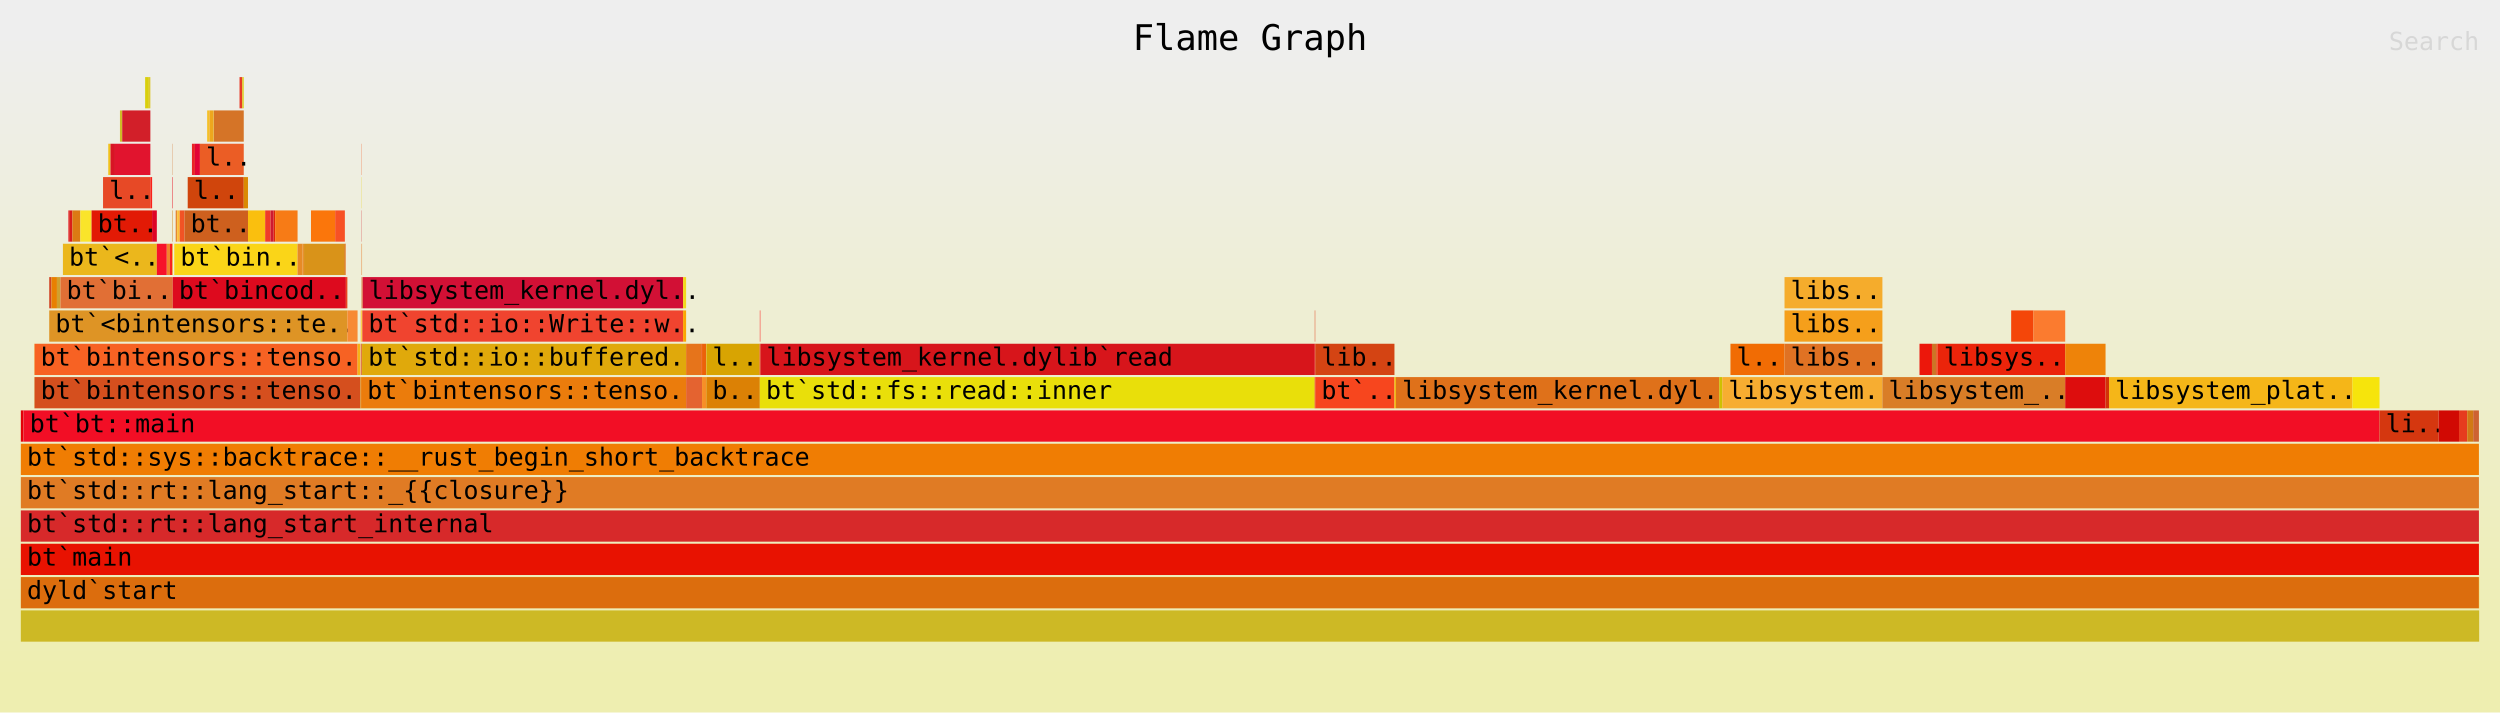
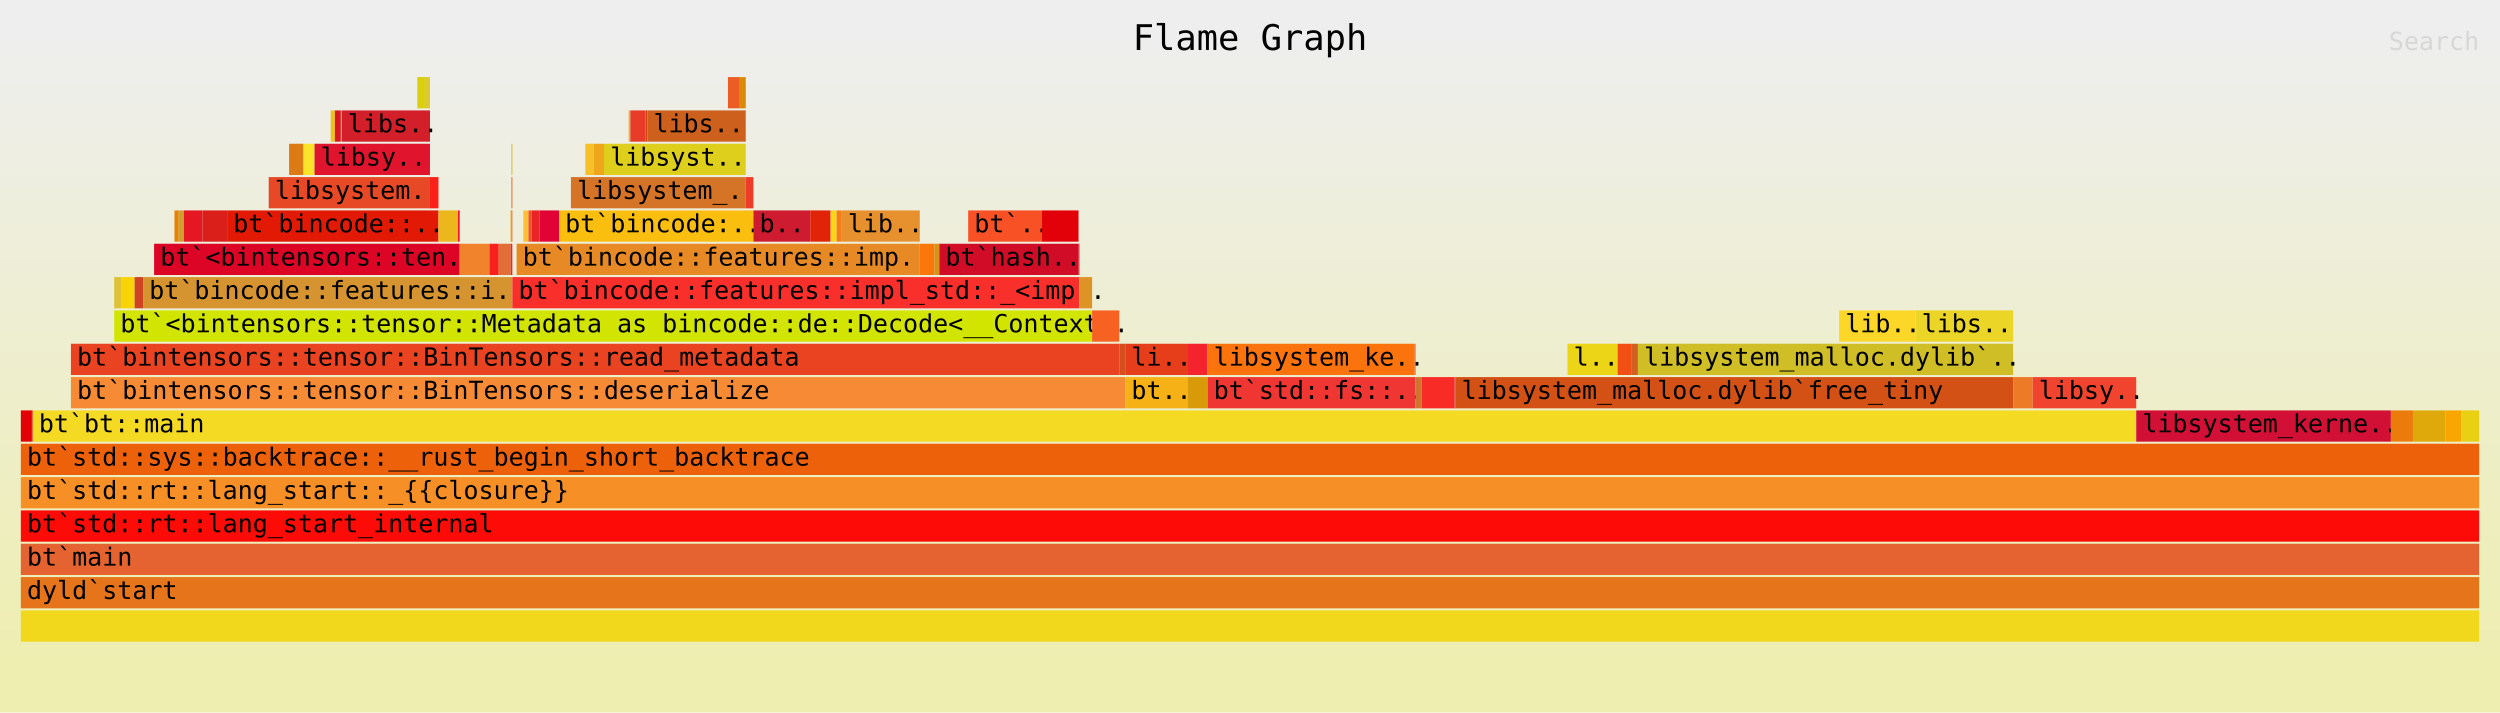
<svg xmlns="http://www.w3.org/2000/svg" xmlns:ns1="http://github.com/jonhoo/inferno" version="1.1" width="1200" height="342" viewBox="0 0 1200 342">
  <defs>
    <linearGradient id="background" y1="0" y2="1" x1="0" x2="0">
      <stop stop-color="#eeeeee" offset="5%" />
      <stop stop-color="#eeeeb0" offset="95%" />
    </linearGradient>
  </defs>
  <style type="text/css">
text { font-family:monospace; font-size:12px }
#title { text-anchor:middle; font-size:17px; }
#matched { text-anchor:end; }
#search { text-anchor:end; opacity:0.1; cursor:pointer; }
#search:hover, #search.show { opacity:1; }
#subtitle { text-anchor:middle; font-color:rgb(160,160,160); }
#unzoom { cursor:pointer; }
#frames &gt; *:hover { stroke:black; stroke-width:0.5; cursor:pointer; }
.hide { display:none; }
.parent { opacity:0.5; }
</style>
  <rect x="0" y="0" width="100%" height="342" fill="url(#background)" />
  <text id="title" fill="rgb(0,0,0)" x="50%" y="24.00">Flame Graph</text>
  <text id="details" fill="rgb(0,0,0)" x="10" y="325.00"> </text>
  <text id="unzoom" class="hide" fill="rgb(0,0,0)" x="10" y="24.00">Reset Zoom</text>
  <text id="search" fill="rgb(0,0,0)" x="1190" y="24.00">Search</text>
  <text id="matched" fill="rgb(0,0,0)" x="1190" y="325.00"> </text>
-   <svg id="frames" x="10" width="1180" total_samples="9870">
-     <g>
-       <rect x="0%" y="197" width="0.101%" height="15" fill="rgb(227,0,7)" ns1:x="0" ns1:w="10" />
+   <svg id="frames" x="10" width="1180" total_samples="2896">
+     <g>
+       <rect x="0%" y="197" width="0.449%" height="15" fill="rgb(227,0,7)" ns1:x="0" ns1:w="13" />
      <text x="0.25%" y="207.50" />
    </g>
    <g>
-       <rect x="0.101%" y="197" width="0.01%" height="15" fill="rgb(217,0,24)" ns1:x="10" ns1:w="1" />
-       <text x="0.351%" y="207.50" />
-     </g>
-     <g>
-       <rect x="0.547%" y="181" width="0.01%" height="15" fill="rgb(221,193,54)" ns1:x="54" ns1:w="1" />
-       <text x="0.797%" y="191.50" />
-     </g>
-     <g>
-       <rect x="0.547%" y="165" width="0.01%" height="15" fill="rgb(248,212,6)" ns1:x="54" ns1:w="1" />
-       <text x="0.797%" y="175.50" />
-     </g>
-     <g>
-       <rect x="1.155%" y="133" width="0.091%" height="15" fill="rgb(208,68,35)" ns1:x="114" ns1:w="9" />
-       <text x="1.405%" y="143.50" />
-     </g>
-     <g>
-       <rect x="1.246%" y="133" width="0.223%" height="15" fill="rgb(232,128,0)" ns1:x="123" ns1:w="22" />
-       <text x="1.496%" y="143.50" />
-     </g>
-     <g>
-       <rect x="1.469%" y="133" width="0.142%" height="15" fill="rgb(207,160,47)" ns1:x="145" ns1:w="14" />
-       <text x="1.719%" y="143.50" />
-     </g>
-     <g>
-       <rect x="1.935%" y="101" width="0.03%" height="15" fill="rgb(228,23,34)" ns1:x="191" ns1:w="3" />
-       <text x="2.185%" y="111.50" />
-     </g>
-     <g>
-       <rect x="1.966%" y="101" width="0.132%" height="15" fill="rgb(218,30,26)" ns1:x="194" ns1:w="13" />
-       <text x="2.216%" y="111.50" />
-     </g>
-     <g>
-       <rect x="2.097%" y="101" width="0.324%" height="15" fill="rgb(220,122,19)" ns1:x="207" ns1:w="32" />
-       <text x="2.347%" y="111.50" />
-     </g>
-     <g>
-       <rect x="2.421%" y="101" width="0.456%" height="15" fill="rgb(250,228,42)" ns1:x="239" ns1:w="45" />
-       <text x="2.671%" y="111.50" />
-     </g>
-     <g>
-       <rect x="3.556%" y="69" width="0.091%" height="15" fill="rgb(240,193,28)" ns1:x="351" ns1:w="9" />
-       <text x="3.806%" y="79.50" />
-     </g>
-     <g>
-       <rect x="3.647%" y="69" width="0.182%" height="15" fill="rgb(216,20,37)" ns1:x="360" ns1:w="18" />
-       <text x="3.897%" y="79.50" />
-     </g>
-     <g>
-       <rect x="4.032%" y="53" width="0.091%" height="15" fill="rgb(206,188,39)" ns1:x="398" ns1:w="9" />
-       <text x="4.282%" y="63.50" />
-     </g>
-     <g>
-       <rect x="5.056%" y="37" width="0.152%" height="15" fill="rgb(217,207,13)" ns1:x="499" ns1:w="15" />
-       <text x="5.306%" y="47.50" />
-     </g>
-     <g>
-       <rect x="3.344%" y="85" width="1.925%" height="15" fill="rgb(231,73,38)" ns1:x="330" ns1:w="190" />
-       <text x="3.594%" y="95.50">l..</text>
-     </g>
-     <g>
-       <rect x="3.83%" y="69" width="1.439%" height="15" fill="rgb(225,20,46)" ns1:x="378" ns1:w="142" />
-       <text x="4.08%" y="79.50" />
-     </g>
-     <g>
-       <rect x="4.124%" y="53" width="1.145%" height="15" fill="rgb(210,31,41)" ns1:x="407" ns1:w="113" />
-       <text x="4.374%" y="63.50" />
-     </g>
-     <g>
-       <rect x="5.208%" y="37" width="0.061%" height="15" fill="rgb(221,200,47)" ns1:x="514" ns1:w="6" />
-       <text x="5.458%" y="47.50" />
-     </g>
-     <g>
-       <rect x="2.877%" y="101" width="2.462%" height="15" fill="rgb(226,26,5)" ns1:x="284" ns1:w="243" />
-       <text x="3.127%" y="111.50">bt..</text>
-     </g>
-     <g>
-       <rect x="5.269%" y="85" width="0.071%" height="15" fill="rgb(249,33,26)" ns1:x="520" ns1:w="7" />
-       <text x="5.519%" y="95.50" />
-     </g>
-     <g>
-       <rect x="1.712%" y="117" width="3.82%" height="15" fill="rgb(235,183,28)" ns1:x="169" ns1:w="377" />
-       <text x="1.962%" y="127.50">bt`&lt;..</text>
-     </g>
-     <g>
-       <rect x="5.339%" y="101" width="0.193%" height="15" fill="rgb(221,5,38)" ns1:x="527" ns1:w="19" />
-       <text x="5.589%" y="111.50" />
-     </g>
-     <g>
-       <rect x="5.532%" y="117" width="0.405%" height="15" fill="rgb(247,18,42)" ns1:x="546" ns1:w="40" />
-       <text x="5.782%" y="127.50" />
-     </g>
-     <g>
-       <rect x="5.937%" y="117" width="0.132%" height="15" fill="rgb(241,131,45)" ns1:x="586" ns1:w="13" />
-       <text x="6.187%" y="127.50" />
-     </g>
-     <g>
-       <rect x="6.069%" y="117" width="0.091%" height="15" fill="rgb(249,31,29)" ns1:x="599" ns1:w="9" />
-       <text x="6.319%" y="127.50" />
-     </g>
-     <g>
-       <rect x="1.611%" y="133" width="4.569%" height="15" fill="rgb(225,111,53)" ns1:x="159" ns1:w="451" />
-       <text x="1.861%" y="143.50">bt`bi..</text>
-     </g>
-     <g>
-       <rect x="6.16%" y="117" width="0.02%" height="15" fill="rgb(238,160,17)" ns1:x="608" ns1:w="2" />
-       <text x="6.41%" y="127.50" />
-     </g>
-     <g>
-       <rect x="6.16%" y="101" width="0.02%" height="15" fill="rgb(214,148,48)" ns1:x="608" ns1:w="2" />
-       <text x="6.41%" y="111.50" />
-     </g>
-     <g>
-       <rect x="6.16%" y="85" width="0.02%" height="15" fill="rgb(232,36,49)" ns1:x="608" ns1:w="2" />
-       <text x="6.41%" y="95.50" />
-     </g>
-     <g>
-       <rect x="6.17%" y="69" width="0.01%" height="15" fill="rgb(209,103,24)" ns1:x="609" ns1:w="1" />
-       <text x="6.42%" y="79.50" />
-     </g>
-     <g>
-       <rect x="6.302%" y="101" width="0.041%" height="15" fill="rgb(229,88,8)" ns1:x="622" ns1:w="4" />
-       <text x="6.552%" y="111.50" />
-     </g>
-     <g>
-       <rect x="6.343%" y="101" width="0.02%" height="15" fill="rgb(213,181,19)" ns1:x="626" ns1:w="2" />
-       <text x="6.593%" y="111.50" />
-     </g>
-     <g>
-       <rect x="6.363%" y="101" width="0.101%" height="15" fill="rgb(254,191,54)" ns1:x="628" ns1:w="10" />
-       <text x="6.613%" y="111.50" />
-     </g>
-     <g>
-       <rect x="6.464%" y="101" width="0.193%" height="15" fill="rgb(241,83,37)" ns1:x="638" ns1:w="19" />
-       <text x="6.714%" y="111.50" />
-     </g>
-     <g>
-       <rect x="6.96%" y="69" width="0.122%" height="15" fill="rgb(233,36,39)" ns1:x="687" ns1:w="12" />
-       <text x="7.21%" y="79.50" />
-     </g>
-     <g>
-       <rect x="7.082%" y="69" width="0.203%" height="15" fill="rgb(226,3,54)" ns1:x="699" ns1:w="20" />
-       <text x="7.332%" y="79.50" />
-     </g>
-     <g>
-       <rect x="7.579%" y="53" width="0.091%" height="15" fill="rgb(245,192,40)" ns1:x="748" ns1:w="9" />
-       <text x="7.829%" y="63.50" />
-     </g>
-     <g>
-       <rect x="7.67%" y="53" width="0.152%" height="15" fill="rgb(238,167,29)" ns1:x="757" ns1:w="15" />
-       <text x="7.92%" y="63.50" />
-     </g>
-     <g>
-       <rect x="7.822%" y="53" width="0.03%" height="15" fill="rgb(232,182,51)" ns1:x="772" ns1:w="3" />
-       <text x="8.072%" y="63.50" />
-     </g>
-     <g>
-       <rect x="8.896%" y="37" width="0.111%" height="15" fill="rgb(231,60,39)" ns1:x="878" ns1:w="11" />
-       <text x="9.146%" y="47.50" />
-     </g>
-     <g>
-       <rect x="6.788%" y="85" width="2.28%" height="15" fill="rgb(208,69,12)" ns1:x="670" ns1:w="225" />
-       <text x="7.038%" y="95.50">l..</text>
-     </g>
-     <g>
-       <rect x="7.285%" y="69" width="1.783%" height="15" fill="rgb(235,93,37)" ns1:x="719" ns1:w="176" />
-       <text x="7.535%" y="79.50">l..</text>
-     </g>
-     <g>
-       <rect x="7.852%" y="53" width="1.216%" height="15" fill="rgb(213,116,39)" ns1:x="775" ns1:w="120" />
-       <text x="8.102%" y="63.50" />
-     </g>
-     <g>
-       <rect x="9.007%" y="37" width="0.061%" height="15" fill="rgb(222,207,29)" ns1:x="889" ns1:w="6" />
-       <text x="9.257%" y="47.50" />
-     </g>
-     <g>
-       <rect x="6.657%" y="101" width="2.584%" height="15" fill="rgb(206,96,30)" ns1:x="657" ns1:w="255" />
-       <text x="6.907%" y="111.50">bt..</text>
-     </g>
-     <g>
-       <rect x="9.068%" y="85" width="0.172%" height="15" fill="rgb(218,138,4)" ns1:x="895" ns1:w="17" />
-       <text x="9.318%" y="95.50" />
-     </g>
-     <g>
-       <rect x="9.24%" y="101" width="0.699%" height="15" fill="rgb(250,191,14)" ns1:x="912" ns1:w="69" />
-       <text x="9.49%" y="111.50" />
-     </g>
-     <g>
-       <rect x="9.939%" y="101" width="0.223%" height="15" fill="rgb(239,60,40)" ns1:x="981" ns1:w="22" />
-       <text x="10.189%" y="111.50" />
-     </g>
-     <g>
-       <rect x="10.162%" y="101" width="0.122%" height="15" fill="rgb(206,27,48)" ns1:x="1003" ns1:w="12" />
-       <text x="10.412%" y="111.50" />
-     </g>
-     <g>
-       <rect x="10.284%" y="101" width="0.061%" height="15" fill="rgb(225,35,8)" ns1:x="1015" ns1:w="6" />
-       <text x="10.534%" y="111.50" />
-     </g>
-     <g>
-       <rect x="6.241%" y="117" width="5.015%" height="15" fill="rgb(250,213,24)" ns1:x="616" ns1:w="495" />
-       <text x="6.491%" y="127.50">bt`bin..</text>
-     </g>
-     <g>
-       <rect x="10.345%" y="101" width="0.912%" height="15" fill="rgb(247,123,22)" ns1:x="1021" ns1:w="90" />
-       <text x="10.595%" y="111.50" />
-     </g>
-     <g>
-       <rect x="11.256%" y="117" width="0.193%" height="15" fill="rgb(231,138,38)" ns1:x="1111" ns1:w="19" />
-       <text x="11.506%" y="127.50" />
-     </g>
-     <g>
-       <rect x="11.449%" y="117" width="0.071%" height="15" fill="rgb(231,145,46)" ns1:x="1130" ns1:w="7" />
-       <text x="11.699%" y="127.50" />
-     </g>
-     <g>
-       <rect x="11.803%" y="101" width="0.983%" height="15" fill="rgb(251,118,11)" ns1:x="1165" ns1:w="97" />
-       <text x="12.053%" y="111.50" />
-     </g>
-     <g>
-       <rect x="11.52%" y="117" width="1.662%" height="15" fill="rgb(217,147,25)" ns1:x="1137" ns1:w="164" />
-       <text x="11.77%" y="127.50" />
-     </g>
-     <g>
-       <rect x="12.786%" y="101" width="0.395%" height="15" fill="rgb(247,81,37)" ns1:x="1262" ns1:w="39" />
-       <text x="13.036%" y="111.50" />
-     </g>
-     <g>
-       <rect x="13.181%" y="117" width="0.01%" height="15" fill="rgb(209,12,38)" ns1:x="1301" ns1:w="1" />
-       <text x="13.431%" y="127.50" />
-     </g>
-     <g>
-       <rect x="13.191%" y="117" width="0.01%" height="15" fill="rgb(227,1,9)" ns1:x="1302" ns1:w="1" />
-       <text x="13.441%" y="127.50" />
-     </g>
-     <g>
-       <rect x="13.202%" y="117" width="0.01%" height="15" fill="rgb(248,47,43)" ns1:x="1303" ns1:w="1" />
-       <text x="13.452%" y="127.50" />
-     </g>
-     <g>
-       <rect x="6.18%" y="133" width="7.042%" height="15" fill="rgb(221,10,30)" ns1:x="610" ns1:w="695" />
-       <text x="6.43%" y="143.50">bt`bincod..</text>
-     </g>
-     <g>
-       <rect x="13.212%" y="117" width="0.01%" height="15" fill="rgb(210,229,1)" ns1:x="1304" ns1:w="1" />
-       <text x="13.462%" y="127.50" />
-     </g>
-     <g>
-       <rect x="1.155%" y="149" width="12.128%" height="15" fill="rgb(222,148,37)" ns1:x="114" ns1:w="1197" />
-       <text x="1.405%" y="159.50">bt`&lt;bintensors::te..</text>
-     </g>
-     <g>
-       <rect x="13.222%" y="133" width="0.061%" height="15" fill="rgb(234,67,33)" ns1:x="1305" ns1:w="6" />
-       <text x="13.472%" y="143.50" />
-     </g>
-     <g>
-       <rect x="0.557%" y="165" width="13.141%" height="15" fill="rgb(247,98,35)" ns1:x="55" ns1:w="1297" />
-       <text x="0.807%" y="175.50">bt`bintensors::tenso..</text>
-     </g>
-     <g>
-       <rect x="13.283%" y="149" width="0.415%" height="15" fill="rgb(247,138,52)" ns1:x="1311" ns1:w="41" />
-       <text x="13.533%" y="159.50" />
-     </g>
-     <g>
-       <rect x="0.557%" y="181" width="13.252%" height="15" fill="rgb(213,79,30)" ns1:x="55" ns1:w="1308" />
-       <text x="0.807%" y="191.50">bt`bintensors::tenso..</text>
-     </g>
-     <g>
-       <rect x="13.698%" y="165" width="0.111%" height="15" fill="rgb(246,177,23)" ns1:x="1352" ns1:w="11" />
-       <text x="13.948%" y="175.50" />
-     </g>
-     <g>
-       <rect x="13.809%" y="181" width="0.01%" height="15" fill="rgb(230,62,27)" ns1:x="1363" ns1:w="1" />
-       <text x="14.059%" y="191.50" />
-     </g>
-     <g>
-       <rect x="13.82%" y="181" width="0.02%" height="15" fill="rgb(216,154,8)" ns1:x="1364" ns1:w="2" />
-       <text x="14.07%" y="191.50" />
-     </g>
-     <g>
-       <rect x="13.83%" y="165" width="0.01%" height="15" fill="rgb(244,35,45)" ns1:x="1365" ns1:w="1" />
-       <text x="14.08%" y="175.50" />
-     </g>
-     <g>
-       <rect x="13.83%" y="149" width="0.01%" height="15" fill="rgb(251,115,12)" ns1:x="1365" ns1:w="1" />
-       <text x="14.08%" y="159.50" />
-     </g>
-     <g>
-       <rect x="13.84%" y="165" width="0.01%" height="15" fill="rgb(240,54,50)" ns1:x="1366" ns1:w="1" />
-       <text x="14.09%" y="175.50" />
-     </g>
-     <g>
-       <rect x="13.84%" y="149" width="0.01%" height="15" fill="rgb(233,84,52)" ns1:x="1366" ns1:w="1" />
-       <text x="14.09%" y="159.50" />
-     </g>
-     <g>
-       <rect x="13.84%" y="133" width="0.01%" height="15" fill="rgb(207,117,47)" ns1:x="1366" ns1:w="1" />
-       <text x="14.09%" y="143.50" />
-     </g>
-     <g>
-       <rect x="13.84%" y="117" width="0.01%" height="15" fill="rgb(249,43,39)" ns1:x="1366" ns1:w="1" />
-       <text x="14.09%" y="127.50" />
-     </g>
-     <g>
-       <rect x="13.84%" y="101" width="0.01%" height="15" fill="rgb(209,38,44)" ns1:x="1366" ns1:w="1" />
-       <text x="14.09%" y="111.50" />
-     </g>
-     <g>
-       <rect x="13.84%" y="85" width="0.01%" height="15" fill="rgb(236,212,23)" ns1:x="1366" ns1:w="1" />
-       <text x="14.09%" y="95.50" />
-     </g>
-     <g>
-       <rect x="13.84%" y="69" width="0.01%" height="15" fill="rgb(242,79,21)" ns1:x="1366" ns1:w="1" />
-       <text x="14.09%" y="79.50" />
-     </g>
-     <g>
-       <rect x="13.85%" y="165" width="0.03%" height="15" fill="rgb(211,96,35)" ns1:x="1367" ns1:w="3" />
-       <text x="14.1%" y="175.50" />
-     </g>
-     <g>
-       <rect x="13.85%" y="149" width="0.03%" height="15" fill="rgb(253,215,40)" ns1:x="1367" ns1:w="3" />
-       <text x="14.1%" y="159.50" />
-     </g>
-     <g>
-       <rect x="13.87%" y="133" width="0.01%" height="15" fill="rgb(211,81,21)" ns1:x="1369" ns1:w="1" />
-       <text x="14.12%" y="143.50" />
-     </g>
-     <g>
-       <rect x="13.87%" y="117" width="0.01%" height="15" fill="rgb(208,190,38)" ns1:x="1369" ns1:w="1" />
-       <text x="14.12%" y="127.50" />
-     </g>
-     <g>
-       <rect x="13.88%" y="149" width="0.01%" height="15" fill="rgb(235,213,38)" ns1:x="1370" ns1:w="1" />
-       <text x="14.13%" y="159.50" />
-     </g>
-     <g>
-       <rect x="13.88%" y="133" width="0.01%" height="15" fill="rgb(237,122,38)" ns1:x="1370" ns1:w="1" />
-       <text x="14.13%" y="143.50" />
-     </g>
-     <g>
-       <rect x="13.891%" y="133" width="0.01%" height="15" fill="rgb(244,218,35)" ns1:x="1371" ns1:w="1" />
-       <text x="14.141%" y="143.50" />
-     </g>
-     <g>
-       <rect x="13.891%" y="149" width="13.05%" height="15" fill="rgb(240,68,47)" ns1:x="1371" ns1:w="1288" />
-       <text x="14.141%" y="159.50">bt`std::io::Write::w..</text>
-     </g>
-     <g>
-       <rect x="13.901%" y="133" width="13.04%" height="15" fill="rgb(210,16,53)" ns1:x="1372" ns1:w="1287" />
-       <text x="14.151%" y="143.50">libsystem_kernel.dyl..</text>
-     </g>
-     <g>
-       <rect x="13.84%" y="181" width="13.222%" height="15" fill="rgb(235,124,12)" ns1:x="1366" ns1:w="1305" />
-       <text x="14.09%" y="191.50">bt`bintensors::tenso..</text>
-     </g>
-     <g>
-       <rect x="13.88%" y="165" width="13.181%" height="15" fill="rgb(224,169,11)" ns1:x="1370" ns1:w="1301" />
-       <text x="14.13%" y="175.50">bt`std::io::buffered..</text>
-     </g>
-     <g>
-       <rect x="26.94%" y="149" width="0.122%" height="15" fill="rgb(250,166,2)" ns1:x="2659" ns1:w="12" />
-       <text x="27.19%" y="159.50" />
-     </g>
-     <g>
-       <rect x="26.94%" y="133" width="0.122%" height="15" fill="rgb(242,216,29)" ns1:x="2659" ns1:w="12" />
-       <text x="27.19%" y="143.50" />
-     </g>
-     <g>
-       <rect x="27.062%" y="165" width="0.638%" height="15" fill="rgb(230,116,27)" ns1:x="2671" ns1:w="63" />
-       <text x="27.312%" y="175.50" />
-     </g>
-     <g>
-       <rect x="27.062%" y="181" width="0.648%" height="15" fill="rgb(228,99,48)" ns1:x="2671" ns1:w="64" />
-       <text x="27.312%" y="191.50" />
-     </g>
-     <g>
-       <rect x="27.7%" y="165" width="0.01%" height="15" fill="rgb(253,11,6)" ns1:x="2734" ns1:w="1" />
-       <text x="27.95%" y="175.50" />
-     </g>
-     <g>
-       <rect x="27.71%" y="181" width="0.162%" height="15" fill="rgb(247,143,39)" ns1:x="2735" ns1:w="16" />
-       <text x="27.96%" y="191.50" />
-     </g>
-     <g>
-       <rect x="27.71%" y="165" width="0.162%" height="15" fill="rgb(236,97,10)" ns1:x="2735" ns1:w="16" />
-       <text x="27.96%" y="175.50" />
-     </g>
-     <g>
-       <rect x="27.872%" y="181" width="0.01%" height="15" fill="rgb(233,208,19)" ns1:x="2751" ns1:w="1" />
-       <text x="28.122%" y="191.50" />
-     </g>
-     <g>
-       <rect x="27.883%" y="165" width="2.168%" height="15" fill="rgb(216,164,2)" ns1:x="2752" ns1:w="214" />
-       <text x="28.133%" y="175.50">l..</text>
-     </g>
-     <g>
-       <rect x="27.883%" y="181" width="2.178%" height="15" fill="rgb(220,129,5)" ns1:x="2752" ns1:w="215" />
-       <text x="28.133%" y="191.50">b..</text>
-     </g>
-     <g>
-       <rect x="30.051%" y="165" width="0.01%" height="15" fill="rgb(242,17,10)" ns1:x="2966" ns1:w="1" />
-       <text x="30.301%" y="175.50" />
-     </g>
-     <g>
-       <rect x="30.061%" y="165" width="0.02%" height="15" fill="rgb(242,107,0)" ns1:x="2967" ns1:w="2" />
-       <text x="30.311%" y="175.50" />
-     </g>
-     <g>
-       <rect x="30.061%" y="149" width="0.02%" height="15" fill="rgb(251,28,31)" ns1:x="2967" ns1:w="2" />
-       <text x="30.311%" y="159.50" />
-     </g>
-     <g>
-       <rect x="30.061%" y="181" width="22.573%" height="15" fill="rgb(233,223,10)" ns1:x="2967" ns1:w="2228" />
-       <text x="30.311%" y="191.50">bt`std::fs::read::inner</text>
-     </g>
-     <g>
-       <rect x="30.081%" y="165" width="22.553%" height="15" fill="rgb(215,21,27)" ns1:x="2969" ns1:w="2226" />
-       <text x="30.331%" y="175.50">libsystem_kernel.dylib`read</text>
-     </g>
-     <g>
-       <rect x="52.634%" y="181" width="0.02%" height="15" fill="rgb(232,23,21)" ns1:x="5195" ns1:w="2" />
-       <text x="52.884%" y="191.50" />
-     </g>
-     <g>
-       <rect x="52.634%" y="165" width="0.02%" height="15" fill="rgb(244,5,23)" ns1:x="5195" ns1:w="2" />
-       <text x="52.884%" y="175.50" />
-     </g>
-     <g>
-       <rect x="52.634%" y="149" width="0.02%" height="15" fill="rgb(226,81,46)" ns1:x="5195" ns1:w="2" />
-       <text x="52.884%" y="159.50" />
-     </g>
-     <g>
-       <rect x="52.654%" y="181" width="3.222%" height="15" fill="rgb(247,70,30)" ns1:x="5197" ns1:w="318" />
-       <text x="52.904%" y="191.50">bt`..</text>
-     </g>
-     <g>
-       <rect x="52.654%" y="165" width="3.222%" height="15" fill="rgb(212,68,19)" ns1:x="5197" ns1:w="318" />
-       <text x="52.904%" y="175.50">lib..</text>
-     </g>
-     <g>
-       <rect x="55.876%" y="181" width="0.061%" height="15" fill="rgb(240,187,13)" ns1:x="5515" ns1:w="6" />
-       <text x="56.126%" y="191.50" />
-     </g>
-     <g>
-       <rect x="55.937%" y="181" width="13.151%" height="15" fill="rgb(223,113,26)" ns1:x="5521" ns1:w="1298" />
-       <text x="56.187%" y="191.50">libsystem_kernel.dyl..</text>
-     </g>
-     <g>
-       <rect x="69.088%" y="181" width="0.122%" height="15" fill="rgb(206,192,2)" ns1:x="6819" ns1:w="12" />
-       <text x="69.338%" y="191.50" />
-     </g>
-     <g>
-       <rect x="69.544%" y="165" width="2.199%" height="15" fill="rgb(241,108,4)" ns1:x="6864" ns1:w="217" />
-       <text x="69.794%" y="175.50">l..</text>
-     </g>
-     <g>
-       <rect x="69.21%" y="181" width="6.515%" height="15" fill="rgb(247,173,49)" ns1:x="6831" ns1:w="643" />
-       <text x="69.46%" y="191.50">libsystem..</text>
-     </g>
-     <g>
-       <rect x="71.743%" y="165" width="3.982%" height="15" fill="rgb(224,114,35)" ns1:x="7081" ns1:w="393" />
-       <text x="71.993%" y="175.50">libs..</text>
-     </g>
-     <g>
-       <rect x="71.743%" y="149" width="3.982%" height="15" fill="rgb(245,159,27)" ns1:x="7081" ns1:w="393" />
-       <text x="71.993%" y="159.50">libs..</text>
-     </g>
-     <g>
-       <rect x="71.743%" y="133" width="3.982%" height="15" fill="rgb(245,172,44)" ns1:x="7081" ns1:w="393" />
-       <text x="71.993%" y="143.50">libs..</text>
-     </g>
-     <g>
-       <rect x="77.234%" y="165" width="0.507%" height="15" fill="rgb(236,23,11)" ns1:x="7623" ns1:w="50" />
-       <text x="77.484%" y="175.50" />
-     </g>
-     <g>
-       <rect x="77.741%" y="165" width="0.172%" height="15" fill="rgb(205,117,38)" ns1:x="7673" ns1:w="17" />
-       <text x="77.991%" y="175.50" />
-     </g>
-     <g>
-       <rect x="77.913%" y="165" width="0.061%" height="15" fill="rgb(237,72,25)" ns1:x="7690" ns1:w="6" />
-       <text x="78.163%" y="175.50" />
-     </g>
-     <g>
-       <rect x="80.963%" y="149" width="0.902%" height="15" fill="rgb(244,70,9)" ns1:x="7991" ns1:w="89" />
-       <text x="81.213%" y="159.50" />
-     </g>
-     <g>
-       <rect x="75.724%" y="181" width="7.437%" height="15" fill="rgb(217,125,39)" ns1:x="7474" ns1:w="734" />
-       <text x="75.974%" y="191.50">libsystem_..</text>
-     </g>
-     <g>
-       <rect x="77.974%" y="165" width="5.187%" height="15" fill="rgb(235,36,10)" ns1:x="7696" ns1:w="512" />
-       <text x="78.224%" y="175.50">libsys..</text>
-     </g>
-     <g>
-       <rect x="81.864%" y="149" width="1.297%" height="15" fill="rgb(251,123,47)" ns1:x="8080" ns1:w="128" />
-       <text x="82.114%" y="159.50" />
-     </g>
-     <g>
-       <rect x="83.161%" y="181" width="1.641%" height="15" fill="rgb(221,13,13)" ns1:x="8208" ns1:w="162" />
-       <text x="83.411%" y="191.50" />
-     </g>
-     <g>
-       <rect x="83.161%" y="165" width="1.641%" height="15" fill="rgb(238,131,9)" ns1:x="8208" ns1:w="162" />
-       <text x="83.411%" y="175.50" />
-     </g>
-     <g>
-       <rect x="84.802%" y="181" width="0.142%" height="15" fill="rgb(211,50,8)" ns1:x="8370" ns1:w="14" />
-       <text x="85.052%" y="191.50" />
-     </g>
-     <g>
-       <rect x="84.944%" y="181" width="9.899%" height="15" fill="rgb(245,182,24)" ns1:x="8384" ns1:w="977" />
-       <text x="85.194%" y="191.50">libsystem_plat..</text>
-     </g>
-     <g>
-       <rect x="0.111%" y="197" width="95.836%" height="15" fill="rgb(242,14,37)" ns1:x="11" ns1:w="9459" />
-       <text x="0.361%" y="207.50">bt`bt::main</text>
-     </g>
-     <g>
-       <rect x="94.843%" y="181" width="1.104%" height="15" fill="rgb(246,228,12)" ns1:x="9361" ns1:w="109" />
-       <text x="95.093%" y="191.50" />
-     </g>
-     <g>
-       <rect x="95.947%" y="197" width="2.401%" height="15" fill="rgb(213,55,15)" ns1:x="9470" ns1:w="237" />
-       <text x="96.197%" y="207.50">li..</text>
-     </g>
-     <g>
-       <rect x="98.349%" y="197" width="0.831%" height="15" fill="rgb(209,9,3)" ns1:x="9707" ns1:w="82" />
-       <text x="98.599%" y="207.50" />
-     </g>
-     <g>
-       <rect x="99.179%" y="197" width="0.334%" height="15" fill="rgb(230,59,30)" ns1:x="9789" ns1:w="33" />
-       <text x="99.429%" y="207.50" />
-     </g>
-     <g>
-       <rect x="99.514%" y="197" width="0.243%" height="15" fill="rgb(209,121,21)" ns1:x="9822" ns1:w="24" />
-       <text x="99.764%" y="207.50" />
-     </g>
-     <g>
-       <rect x="0%" y="277" width="99.99%" height="15" fill="rgb(220,109,13)" ns1:x="0" ns1:w="9869" />
+       <rect x="0.449%" y="197" width="0.035%" height="15" fill="rgb(217,0,24)" ns1:x="13" ns1:w="1" />
+       <text x="0.699%" y="207.50" />
+     </g>
+     <g>
+       <rect x="3.798%" y="133" width="0.276%" height="15" fill="rgb(221,193,54)" ns1:x="110" ns1:w="8" />
+       <text x="4.048%" y="143.50" />
+     </g>
+     <g>
+       <rect x="4.075%" y="133" width="0.552%" height="15" fill="rgb(248,212,6)" ns1:x="118" ns1:w="16" />
+       <text x="4.325%" y="143.50" />
+     </g>
+     <g>
+       <rect x="4.627%" y="133" width="0.345%" height="15" fill="rgb(208,68,35)" ns1:x="134" ns1:w="10" />
+       <text x="4.877%" y="143.50" />
+     </g>
+     <g>
+       <rect x="6.25%" y="101" width="0.173%" height="15" fill="rgb(232,128,0)" ns1:x="181" ns1:w="5" />
+       <text x="6.5%" y="111.50" />
+     </g>
+     <g>
+       <rect x="6.423%" y="101" width="0.207%" height="15" fill="rgb(207,160,47)" ns1:x="186" ns1:w="6" />
+       <text x="6.673%" y="111.50" />
+     </g>
+     <g>
+       <rect x="6.63%" y="101" width="0.76%" height="15" fill="rgb(228,23,34)" ns1:x="192" ns1:w="22" />
+       <text x="6.88%" y="111.50" />
+     </g>
+     <g>
+       <rect x="7.389%" y="101" width="1.001%" height="15" fill="rgb(218,30,26)" ns1:x="214" ns1:w="29" />
+       <text x="7.639%" y="111.50" />
+     </g>
+     <g>
+       <rect x="10.912%" y="69" width="0.587%" height="15" fill="rgb(220,122,19)" ns1:x="316" ns1:w="17" />
+       <text x="11.162%" y="79.50" />
+     </g>
+     <g>
+       <rect x="11.499%" y="69" width="0.449%" height="15" fill="rgb(250,228,42)" ns1:x="333" ns1:w="13" />
+       <text x="11.749%" y="79.50" />
+     </g>
+     <g>
+       <rect x="12.604%" y="53" width="0.173%" height="15" fill="rgb(240,193,28)" ns1:x="365" ns1:w="5" />
+       <text x="12.854%" y="63.50" />
+     </g>
+     <g>
+       <rect x="12.776%" y="53" width="0.242%" height="15" fill="rgb(216,20,37)" ns1:x="370" ns1:w="7" />
+       <text x="13.026%" y="63.50" />
+     </g>
+     <g>
+       <rect x="13.018%" y="53" width="0.035%" height="15" fill="rgb(206,188,39)" ns1:x="377" ns1:w="1" />
+       <text x="13.268%" y="63.50" />
+     </g>
+     <g>
+       <rect x="16.126%" y="37" width="0.311%" height="15" fill="rgb(217,207,13)" ns1:x="467" ns1:w="9" />
+       <text x="16.376%" y="47.50" />
+     </g>
+     <g>
+       <rect x="10.083%" y="85" width="6.561%" height="15" fill="rgb(231,73,38)" ns1:x="292" ns1:w="190" />
+       <text x="10.333%" y="95.50">libsystem..</text>
+     </g>
+     <g>
+       <rect x="11.947%" y="69" width="4.696%" height="15" fill="rgb(225,20,46)" ns1:x="346" ns1:w="136" />
+       <text x="12.197%" y="79.50">libsy..</text>
+     </g>
+     <g>
+       <rect x="13.053%" y="53" width="3.591%" height="15" fill="rgb(210,31,41)" ns1:x="378" ns1:w="104" />
+       <text x="13.303%" y="63.50">libs..</text>
+     </g>
+     <g>
+       <rect x="16.436%" y="37" width="0.207%" height="15" fill="rgb(221,200,47)" ns1:x="476" ns1:w="6" />
+       <text x="16.686%" y="47.50" />
+     </g>
+     <g>
+       <rect x="8.391%" y="101" width="8.598%" height="15" fill="rgb(226,26,5)" ns1:x="243" ns1:w="249" />
+       <text x="8.641%" y="111.50">bt`bincode::..</text>
+     </g>
+     <g>
+       <rect x="16.644%" y="85" width="0.345%" height="15" fill="rgb(249,33,26)" ns1:x="482" ns1:w="10" />
+       <text x="16.894%" y="95.50" />
+     </g>
+     <g>
+       <rect x="16.989%" y="101" width="0.794%" height="15" fill="rgb(235,183,28)" ns1:x="492" ns1:w="23" />
+       <text x="17.239%" y="111.50" />
+     </g>
+     <g>
+       <rect x="5.421%" y="117" width="12.431%" height="15" fill="rgb(221,5,38)" ns1:x="157" ns1:w="360" />
+       <text x="5.671%" y="127.50">bt`&lt;bintensors::ten..</text>
+     </g>
+     <g>
+       <rect x="17.783%" y="101" width="0.069%" height="15" fill="rgb(247,18,42)" ns1:x="515" ns1:w="2" />
+       <text x="18.033%" y="111.50" />
+     </g>
+     <g>
+       <rect x="17.852%" y="117" width="1.209%" height="15" fill="rgb(241,131,45)" ns1:x="517" ns1:w="35" />
+       <text x="18.102%" y="127.50" />
+     </g>
+     <g>
+       <rect x="19.061%" y="117" width="0.38%" height="15" fill="rgb(249,31,29)" ns1:x="552" ns1:w="11" />
+       <text x="19.311%" y="127.50" />
+     </g>
+     <g>
+       <rect x="19.441%" y="117" width="0.483%" height="15" fill="rgb(225,111,53)" ns1:x="563" ns1:w="14" />
+       <text x="19.691%" y="127.50" />
+     </g>
+     <g>
+       <rect x="19.924%" y="101" width="0.035%" height="15" fill="rgb(238,160,17)" ns1:x="577" ns1:w="1" />
+       <text x="20.174%" y="111.50" />
+     </g>
+     <g>
+       <rect x="4.972%" y="133" width="15.021%" height="15" fill="rgb(214,148,48)" ns1:x="144" ns1:w="435" />
+       <text x="5.222%" y="143.50">bt`bincode::features::i..</text>
+     </g>
+     <g>
+       <rect x="19.924%" y="117" width="0.069%" height="15" fill="rgb(232,36,49)" ns1:x="577" ns1:w="2" />
+       <text x="20.174%" y="127.50" />
+     </g>
+     <g>
+       <rect x="19.959%" y="101" width="0.035%" height="15" fill="rgb(209,103,24)" ns1:x="578" ns1:w="1" />
+       <text x="20.209%" y="111.50" />
+     </g>
+     <g>
+       <rect x="19.959%" y="85" width="0.035%" height="15" fill="rgb(229,88,8)" ns1:x="578" ns1:w="1" />
+       <text x="20.209%" y="95.50" />
+     </g>
+     <g>
+       <rect x="19.959%" y="69" width="0.035%" height="15" fill="rgb(213,181,19)" ns1:x="578" ns1:w="1" />
+       <text x="20.209%" y="79.50" />
+     </g>
+     <g>
+       <rect x="20.442%" y="101" width="0.207%" height="15" fill="rgb(254,191,54)" ns1:x="592" ns1:w="6" />
+       <text x="20.692%" y="111.50" />
+     </g>
+     <g>
+       <rect x="20.649%" y="101" width="0.138%" height="15" fill="rgb(241,83,37)" ns1:x="598" ns1:w="4" />
+       <text x="20.899%" y="111.50" />
+     </g>
+     <g>
+       <rect x="20.787%" y="101" width="0.311%" height="15" fill="rgb(233,36,39)" ns1:x="602" ns1:w="9" />
+       <text x="21.037%" y="111.50" />
+     </g>
+     <g>
+       <rect x="21.098%" y="101" width="0.794%" height="15" fill="rgb(226,3,54)" ns1:x="611" ns1:w="23" />
+       <text x="21.348%" y="111.50" />
+     </g>
+     <g>
+       <rect x="22.963%" y="69" width="0.345%" height="15" fill="rgb(245,192,40)" ns1:x="665" ns1:w="10" />
+       <text x="23.213%" y="79.50" />
+     </g>
+     <g>
+       <rect x="23.308%" y="69" width="0.414%" height="15" fill="rgb(238,167,29)" ns1:x="675" ns1:w="12" />
+       <text x="23.558%" y="79.50" />
+     </g>
+     <g>
+       <rect x="24.724%" y="53" width="0.069%" height="15" fill="rgb(232,182,51)" ns1:x="716" ns1:w="2" />
+       <text x="24.974%" y="63.50" />
+     </g>
+     <g>
+       <rect x="24.793%" y="53" width="0.622%" height="15" fill="rgb(231,60,39)" ns1:x="718" ns1:w="18" />
+       <text x="25.043%" y="63.50" />
+     </g>
+     <g>
+       <rect x="25.414%" y="53" width="0.069%" height="15" fill="rgb(208,69,12)" ns1:x="736" ns1:w="2" />
+       <text x="25.664%" y="63.50" />
+     </g>
+     <g>
+       <rect x="28.764%" y="37" width="0.449%" height="15" fill="rgb(235,93,37)" ns1:x="833" ns1:w="13" />
+       <text x="29.014%" y="47.50" />
+     </g>
+     <g>
+       <rect x="22.376%" y="85" width="7.113%" height="15" fill="rgb(213,116,39)" ns1:x="648" ns1:w="206" />
+       <text x="22.626%" y="95.50">libsystem_..</text>
+     </g>
+     <g>
+       <rect x="23.722%" y="69" width="5.767%" height="15" fill="rgb(222,207,29)" ns1:x="687" ns1:w="167" />
+       <text x="23.972%" y="79.50">libsyst..</text>
+     </g>
+     <g>
+       <rect x="25.483%" y="53" width="4.005%" height="15" fill="rgb(206,96,30)" ns1:x="738" ns1:w="116" />
+       <text x="25.733%" y="63.50">libs..</text>
+     </g>
+     <g>
+       <rect x="29.213%" y="37" width="0.276%" height="15" fill="rgb(218,138,4)" ns1:x="846" ns1:w="8" />
+       <text x="29.463%" y="47.50" />
+     </g>
+     <g>
+       <rect x="21.892%" y="101" width="7.907%" height="15" fill="rgb(250,191,14)" ns1:x="634" ns1:w="229" />
+       <text x="22.142%" y="111.50">bt`bincode:..</text>
+     </g>
+     <g>
+       <rect x="29.489%" y="85" width="0.311%" height="15" fill="rgb(239,60,40)" ns1:x="854" ns1:w="9" />
+       <text x="29.739%" y="95.50" />
+     </g>
+     <g>
+       <rect x="29.8%" y="101" width="2.313%" height="15" fill="rgb(206,27,48)" ns1:x="863" ns1:w="67" />
+       <text x="30.05%" y="111.50">b..</text>
+     </g>
+     <g>
+       <rect x="32.113%" y="101" width="0.829%" height="15" fill="rgb(225,35,8)" ns1:x="930" ns1:w="24" />
+       <text x="32.363%" y="111.50" />
+     </g>
+     <g>
+       <rect x="32.942%" y="101" width="0.242%" height="15" fill="rgb(250,213,24)" ns1:x="954" ns1:w="7" />
+       <text x="33.192%" y="111.50" />
+     </g>
+     <g>
+       <rect x="33.184%" y="101" width="0.207%" height="15" fill="rgb(247,123,22)" ns1:x="961" ns1:w="6" />
+       <text x="33.434%" y="111.50" />
+     </g>
+     <g>
+       <rect x="20.166%" y="117" width="16.402%" height="15" fill="rgb(231,138,38)" ns1:x="584" ns1:w="475" />
+       <text x="20.416%" y="127.50">bt`bincode::features::imp..</text>
+     </g>
+     <g>
+       <rect x="33.391%" y="101" width="3.177%" height="15" fill="rgb(231,145,46)" ns1:x="967" ns1:w="92" />
+       <text x="33.641%" y="111.50">lib..</text>
+     </g>
+     <g>
+       <rect x="36.568%" y="117" width="0.587%" height="15" fill="rgb(251,118,11)" ns1:x="1059" ns1:w="17" />
+       <text x="36.818%" y="127.50" />
+     </g>
+     <g>
+       <rect x="37.155%" y="117" width="0.207%" height="15" fill="rgb(217,147,25)" ns1:x="1076" ns1:w="6" />
+       <text x="37.405%" y="127.50" />
+     </g>
+     <g>
+       <rect x="38.536%" y="101" width="3.004%" height="15" fill="rgb(247,81,37)" ns1:x="1116" ns1:w="87" />
+       <text x="38.786%" y="111.50">bt`..</text>
+     </g>
+     <g>
+       <rect x="37.362%" y="117" width="5.663%" height="15" fill="rgb(209,12,38)" ns1:x="1082" ns1:w="164" />
+       <text x="37.612%" y="127.50">bt`hash..</text>
+     </g>
+     <g>
+       <rect x="41.54%" y="101" width="1.485%" height="15" fill="rgb(227,1,9)" ns1:x="1203" ns1:w="43" />
+       <text x="41.79%" y="111.50" />
+     </g>
+     <g>
+       <rect x="19.993%" y="133" width="23.066%" height="15" fill="rgb(248,47,43)" ns1:x="579" ns1:w="668" />
+       <text x="20.243%" y="143.50">bt`bincode::features::impl_std::_&lt;imp..</text>
+     </g>
+     <g>
+       <rect x="43.025%" y="117" width="0.035%" height="15" fill="rgb(221,10,30)" ns1:x="1246" ns1:w="1" />
+       <text x="43.275%" y="127.50" />
+     </g>
+     <g>
+       <rect x="3.798%" y="149" width="39.779%" height="15" fill="rgb(210,229,1)" ns1:x="110" ns1:w="1152" />
+       <text x="4.048%" y="159.50">bt`&lt;bintensors::tensor::Metadata as bincode::de::Decode&lt;__Context..</text>
+     </g>
+     <g>
+       <rect x="43.059%" y="133" width="0.518%" height="15" fill="rgb(222,148,37)" ns1:x="1247" ns1:w="15" />
+       <text x="43.309%" y="143.50" />
+     </g>
+     <g>
+       <rect x="2.037%" y="165" width="42.645%" height="15" fill="rgb(234,67,33)" ns1:x="59" ns1:w="1235" />
+       <text x="2.287%" y="175.50">bt`bintensors::tensor::BinTensors::read_metadata</text>
+     </g>
+     <g>
+       <rect x="43.577%" y="149" width="1.105%" height="15" fill="rgb(247,98,35)" ns1:x="1262" ns1:w="32" />
+       <text x="43.827%" y="159.50" />
+     </g>
+     <g>
+       <rect x="2.037%" y="181" width="42.887%" height="15" fill="rgb(247,138,52)" ns1:x="59" ns1:w="1242" />
+       <text x="2.287%" y="191.50">bt`bintensors::tensor::BinTensors::deserialize</text>
+     </g>
+     <g>
+       <rect x="44.682%" y="165" width="0.242%" height="15" fill="rgb(213,79,30)" ns1:x="1294" ns1:w="7" />
+       <text x="44.932%" y="175.50" />
+     </g>
+     <g>
+       <rect x="44.924%" y="181" width="2.555%" height="15" fill="rgb(246,177,23)" ns1:x="1301" ns1:w="74" />
+       <text x="45.174%" y="191.50">bt..</text>
+     </g>
+     <g>
+       <rect x="44.924%" y="165" width="2.555%" height="15" fill="rgb(230,62,27)" ns1:x="1301" ns1:w="74" />
+       <text x="45.174%" y="175.50">li..</text>
+     </g>
+     <g>
+       <rect x="47.479%" y="181" width="0.794%" height="15" fill="rgb(216,154,8)" ns1:x="1375" ns1:w="23" />
+       <text x="47.729%" y="191.50" />
+     </g>
+     <g>
+       <rect x="47.479%" y="165" width="0.794%" height="15" fill="rgb(244,35,45)" ns1:x="1375" ns1:w="23" />
+       <text x="47.729%" y="175.50" />
+     </g>
+     <g>
+       <rect x="48.273%" y="165" width="8.425%" height="15" fill="rgb(251,115,12)" ns1:x="1398" ns1:w="244" />
+       <text x="48.523%" y="175.50">libsystem_ke..</text>
+     </g>
+     <g>
+       <rect x="48.273%" y="181" width="8.46%" height="15" fill="rgb(240,54,50)" ns1:x="1398" ns1:w="245" />
+       <text x="48.523%" y="191.50">bt`std::fs::..</text>
+     </g>
+     <g>
+       <rect x="56.699%" y="165" width="0.035%" height="15" fill="rgb(233,84,52)" ns1:x="1642" ns1:w="1" />
+       <text x="56.949%" y="175.50" />
+     </g>
+     <g>
+       <rect x="56.733%" y="181" width="0.242%" height="15" fill="rgb(207,117,47)" ns1:x="1643" ns1:w="7" />
+       <text x="56.983%" y="191.50" />
+     </g>
+     <g>
+       <rect x="56.975%" y="181" width="1.347%" height="15" fill="rgb(249,43,39)" ns1:x="1650" ns1:w="39" />
+       <text x="57.225%" y="191.50" />
+     </g>
+     <g>
+       <rect x="58.322%" y="181" width="0.035%" height="15" fill="rgb(209,38,44)" ns1:x="1689" ns1:w="1" />
+       <text x="58.572%" y="191.50" />
+     </g>
+     <g>
+       <rect x="62.914%" y="165" width="2.037%" height="15" fill="rgb(236,212,23)" ns1:x="1822" ns1:w="59" />
+       <text x="63.164%" y="175.50">l..</text>
+     </g>
+     <g>
+       <rect x="64.952%" y="165" width="0.552%" height="15" fill="rgb(242,79,21)" ns1:x="1881" ns1:w="16" />
+       <text x="65.202%" y="175.50" />
+     </g>
+     <g>
+       <rect x="65.504%" y="165" width="0.276%" height="15" fill="rgb(211,96,35)" ns1:x="1897" ns1:w="8" />
+       <text x="65.754%" y="175.50" />
+     </g>
+     <g>
+       <rect x="73.964%" y="149" width="3.108%" height="15" fill="rgb(253,215,40)" ns1:x="2142" ns1:w="90" />
+       <text x="74.214%" y="159.50">lib..</text>
+     </g>
+     <g>
+       <rect x="58.356%" y="181" width="22.686%" height="15" fill="rgb(211,81,21)" ns1:x="1690" ns1:w="657" />
+       <text x="58.606%" y="191.50">libsystem_malloc.dylib`free_tiny</text>
+     </g>
+     <g>
+       <rect x="65.78%" y="165" width="15.262%" height="15" fill="rgb(208,190,38)" ns1:x="1905" ns1:w="442" />
+       <text x="66.03%" y="175.50">libsystem_malloc.dylib`..</text>
+     </g>
+     <g>
+       <rect x="77.072%" y="149" width="3.971%" height="15" fill="rgb(235,213,38)" ns1:x="2232" ns1:w="115" />
+       <text x="77.322%" y="159.50">libs..</text>
+     </g>
+     <g>
+       <rect x="81.043%" y="181" width="0.794%" height="15" fill="rgb(237,122,38)" ns1:x="2347" ns1:w="23" />
+       <text x="81.293%" y="191.50" />
+     </g>
+     <g>
+       <rect x="0.483%" y="197" width="85.566%" height="15" fill="rgb(244,218,35)" ns1:x="14" ns1:w="2478" />
+       <text x="0.733%" y="207.50">bt`bt::main</text>
+     </g>
+     <g>
+       <rect x="81.837%" y="181" width="4.213%" height="15" fill="rgb(240,68,47)" ns1:x="2370" ns1:w="122" />
+       <text x="82.087%" y="191.50">libsy..</text>
+     </g>
+     <g>
+       <rect x="86.05%" y="197" width="10.359%" height="15" fill="rgb(210,16,53)" ns1:x="2492" ns1:w="300" />
+       <text x="86.3%" y="207.50">libsystem_kerne..</text>
+     </g>
+     <g>
+       <rect x="96.409%" y="197" width="0.898%" height="15" fill="rgb(235,124,12)" ns1:x="2792" ns1:w="26" />
+       <text x="96.659%" y="207.50" />
+     </g>
+     <g>
+       <rect x="97.307%" y="197" width="1.312%" height="15" fill="rgb(224,169,11)" ns1:x="2818" ns1:w="38" />
+       <text x="97.557%" y="207.50" />
+     </g>
+     <g>
+       <rect x="98.619%" y="197" width="0.656%" height="15" fill="rgb(250,166,2)" ns1:x="2856" ns1:w="19" />
+       <text x="98.869%" y="207.50" />
+     </g>
+     <g>
+       <rect x="0%" y="293" width="100%" height="15" fill="rgb(242,216,29)" ns1:x="0" ns1:w="2896" />
+       <text x="0.25%" y="303.50" />
+     </g>
+     <g>
+       <rect x="0%" y="277" width="100%" height="15" fill="rgb(230,116,27)" ns1:x="0" ns1:w="2896" />
      <text x="0.25%" y="287.50">dyld`start</text>
    </g>
    <g>
-       <rect x="0%" y="261" width="99.99%" height="15" fill="rgb(232,18,1)" ns1:x="0" ns1:w="9869" />
+       <rect x="0%" y="261" width="100%" height="15" fill="rgb(228,99,48)" ns1:x="0" ns1:w="2896" />
      <text x="0.25%" y="271.50">bt`main</text>
    </g>
    <g>
-       <rect x="0%" y="245" width="99.99%" height="15" fill="rgb(215,41,42)" ns1:x="0" ns1:w="9869" />
+       <rect x="0%" y="245" width="100%" height="15" fill="rgb(253,11,6)" ns1:x="0" ns1:w="2896" />
      <text x="0.25%" y="255.50">bt`std::rt::lang_start_internal</text>
    </g>
    <g>
-       <rect x="0%" y="229" width="99.99%" height="15" fill="rgb(224,123,36)" ns1:x="0" ns1:w="9869" />
+       <rect x="0%" y="229" width="100%" height="15" fill="rgb(247,143,39)" ns1:x="0" ns1:w="2896" />
      <text x="0.25%" y="239.50">bt`std::rt::lang_start::_{{closure}}</text>
    </g>
    <g>
-       <rect x="0%" y="213" width="99.99%" height="15" fill="rgb(240,125,3)" ns1:x="0" ns1:w="9869" />
+       <rect x="0%" y="213" width="100%" height="15" fill="rgb(236,97,10)" ns1:x="0" ns1:w="2896" />
      <text x="0.25%" y="223.50">bt`std::sys::backtrace::__rust_begin_short_backtrace</text>
    </g>
    <g>
-       <rect x="99.757%" y="197" width="0.233%" height="15" fill="rgb(205,98,50)" ns1:x="9846" ns1:w="23" />
-       <text x="100.007%" y="207.50" />
-     </g>
-     <g>
-       <rect x="0%" y="293" width="100%" height="15" fill="rgb(205,185,37)" ns1:x="0" ns1:w="9870" />
-       <text x="0.25%" y="303.50" />
-     </g>
-     <g>
-       <rect x="99.99%" y="277" width="0.01%" height="15" fill="rgb(238,207,15)" ns1:x="9869" ns1:w="1" />
-       <text x="100.24%" y="287.50" />
+       <rect x="99.275%" y="197" width="0.725%" height="15" fill="rgb(233,208,19)" ns1:x="2875" ns1:w="21" />
+       <text x="99.525%" y="207.50" />
    </g>
  </svg>
</svg>
